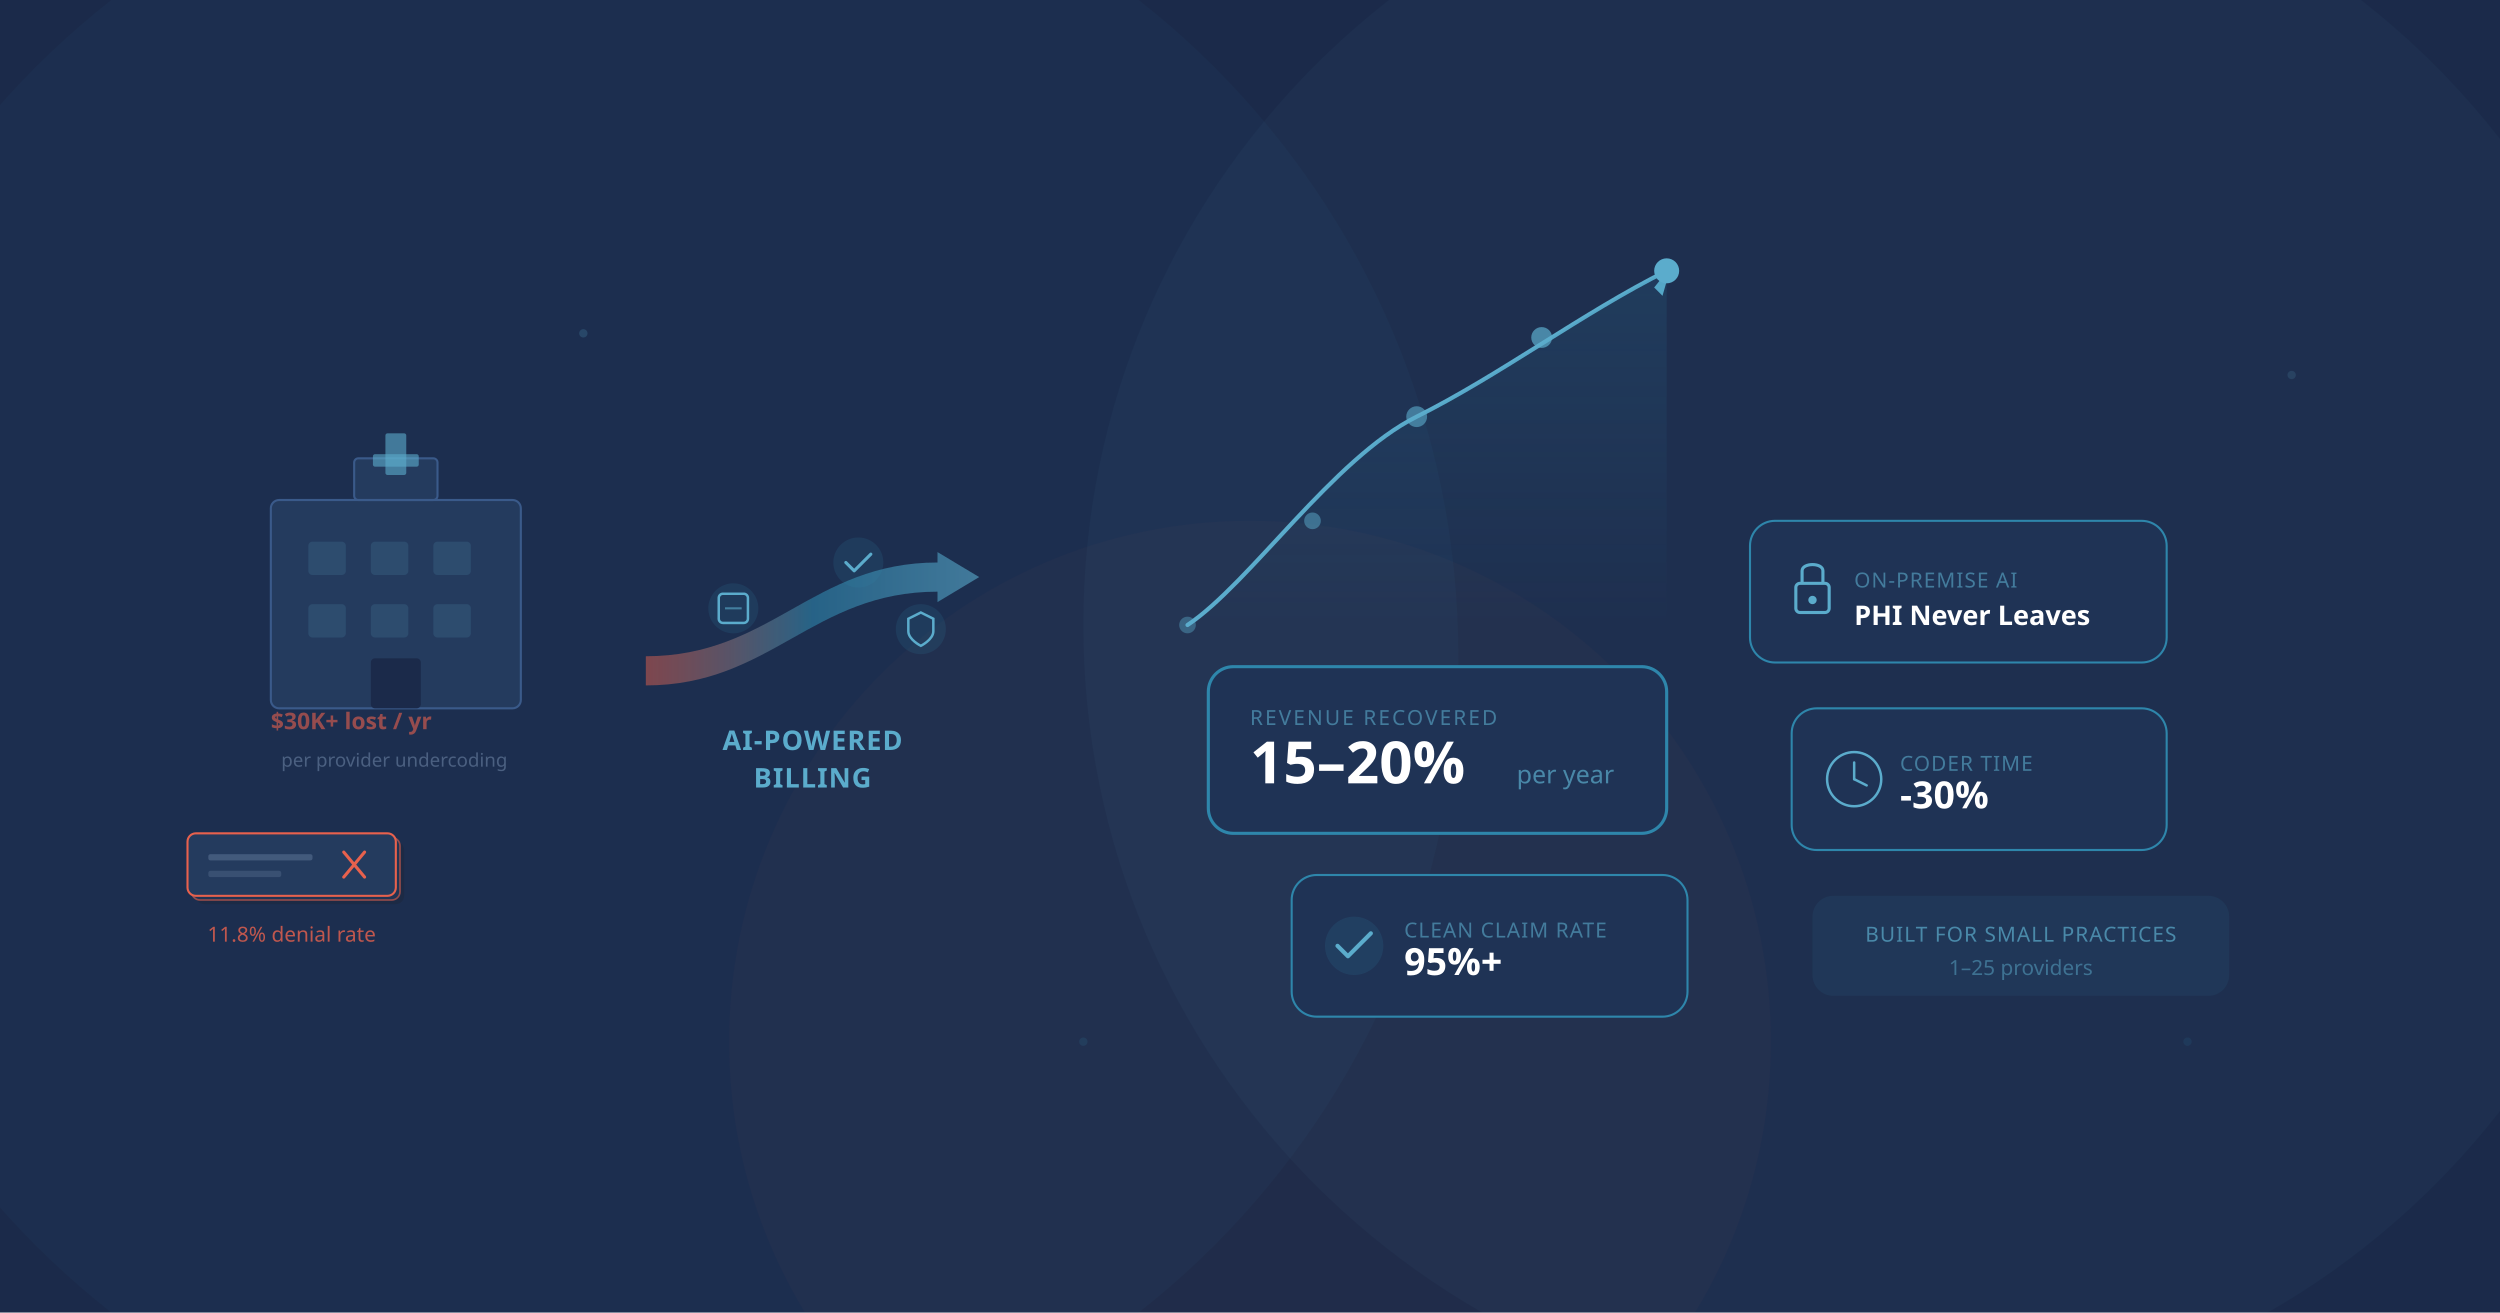
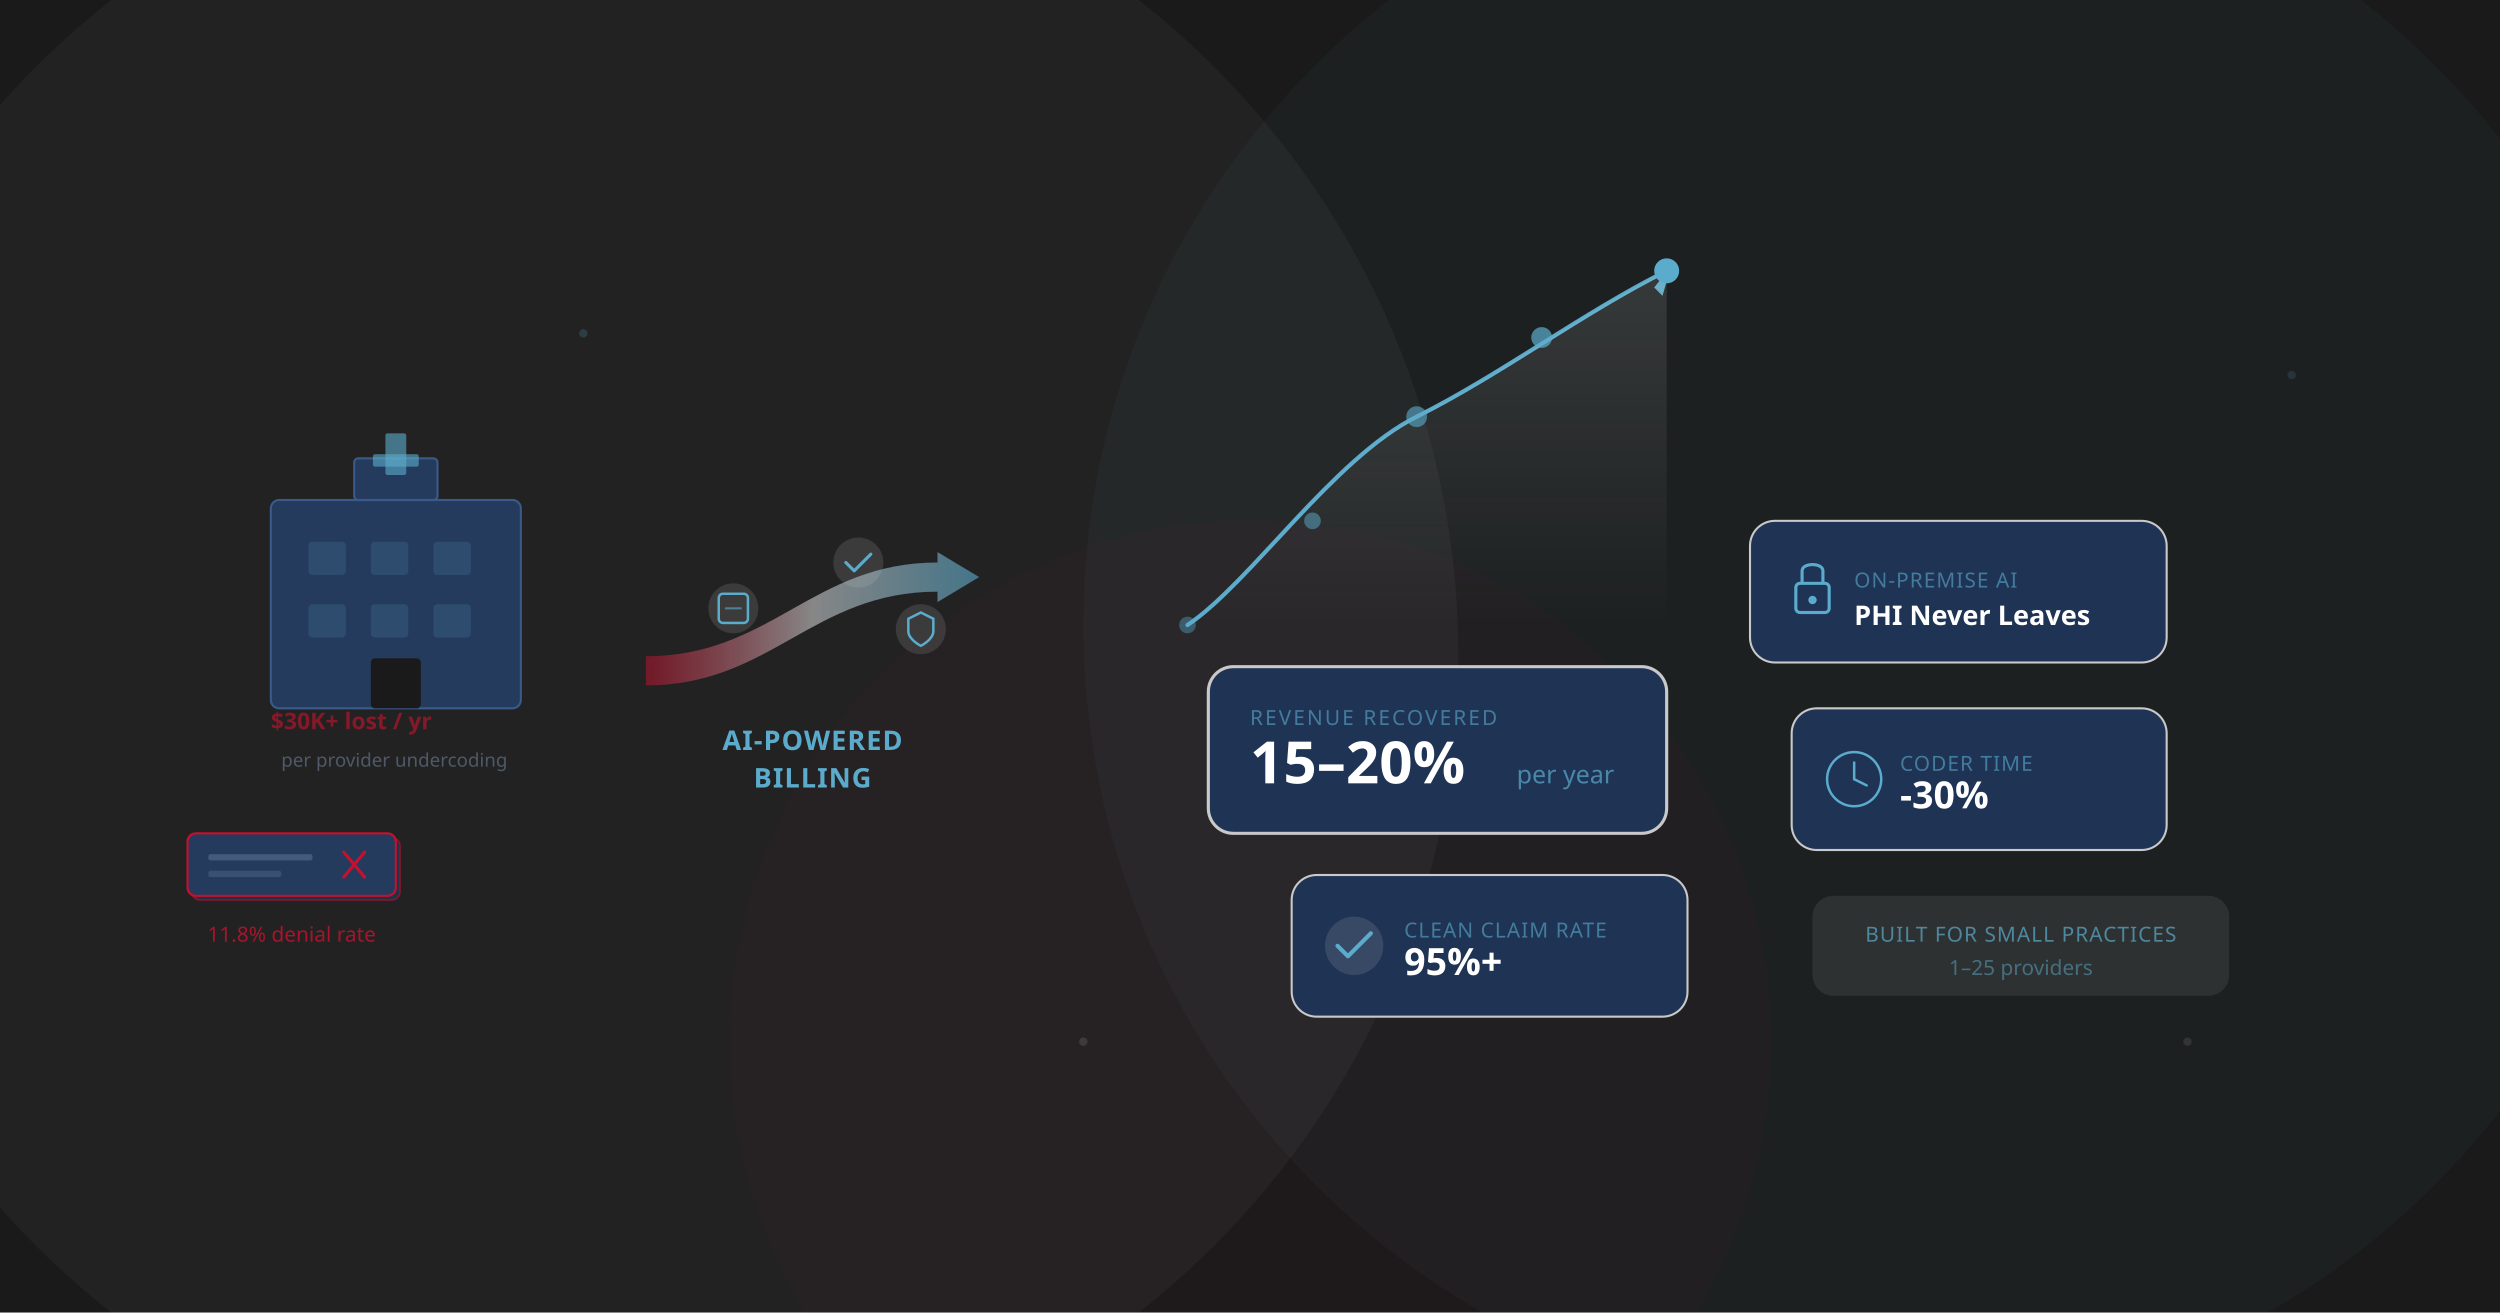
<svg xmlns="http://www.w3.org/2000/svg" width="1200" height="630" viewBox="0 0 1200 630" fill="none">
-   <rect width="1200" height="630" fill="#1B2A4A" />
-   <circle cx="300" cy="315" r="400" fill="#2E86AB" opacity="0.05" />
+   <rect width="1200" height="630" fill="#1A1A1A" />
+   <circle cx="300" cy="315" r="400" fill="#C9C9C9" opacity="0.05" />
  <circle cx="900" cy="300" r="380" fill="#5BACCC" opacity="0.04" />
-   <circle cx="600" cy="500" r="250" fill="#E8614D" opacity="0.03" />
+   <circle cx="600" cy="500" r="250" fill="#C8102E" opacity="0.03" />
  <g transform="translate(100, 180)">
    <rect x="30" y="60" width="120" height="100" rx="4" fill="#243B5E" stroke="#3A5A8A" stroke-width="1" />
    <rect x="70" y="40" width="40" height="20" rx="2" fill="#243B5E" stroke="#3A5A8A" stroke-width="1" />
    <rect x="85" y="28" width="10" height="20" rx="1" fill="#5BACCC" opacity="0.6" />
    <rect x="79" y="38" width="22" height="6" rx="1" fill="#5BACCC" opacity="0.6" />
    <rect x="48" y="80" width="18" height="16" rx="2" fill="#5BACCC" opacity="0.15" />
    <rect x="78" y="80" width="18" height="16" rx="2" fill="#5BACCC" opacity="0.15" />
    <rect x="108" y="80" width="18" height="16" rx="2" fill="#5BACCC" opacity="0.15" />
    <rect x="48" y="110" width="18" height="16" rx="2" fill="#5BACCC" opacity="0.15" />
    <rect x="78" y="110" width="18" height="16" rx="2" fill="#5BACCC" opacity="0.15" />
    <rect x="108" y="110" width="18" height="16" rx="2" fill="#5BACCC" opacity="0.15" />
-     <rect x="78" y="136" width="24" height="24" rx="2" fill="#1B2A4A" />
+     <rect x="78" y="136" width="24" height="24" rx="2" fill="#1A1A1A" />
  </g>
  <g transform="translate(130, 350)" opacity="0.6">
-     <text x="0" y="0" font-family="system-ui, sans-serif" font-size="11" fill="#E8614D" font-weight="600">$30K+ lost / yr</text>
+     <text x="0" y="0" font-family="system-ui, sans-serif" font-size="11" fill="#C8102E" font-weight="600">$30K+ lost / yr</text>
    <text x="5" y="18" font-family="system-ui, sans-serif" font-size="9" fill="#8BA4C4" opacity="0.7">per provider undercoding</text>
  </g>
  <g transform="translate(90, 400)">
    <rect x="4" y="4" width="100" height="30" rx="4" fill="#1B2030" opacity="0.3" />
-     <rect x="2" y="2" width="100" height="30" rx="4" fill="#243B5E" stroke="#E8614D" stroke-width="0.8" opacity="0.6" />
-     <rect x="0" y="0" width="100" height="30" rx="4" fill="#243B5E" stroke="#E8614D" stroke-width="1" />
-     <line x1="75" y1="9" x2="85" y2="21" stroke="#E8614D" stroke-width="1.5" stroke-linecap="round" />
-     <line x1="85" y1="9" x2="75" y2="21" stroke="#E8614D" stroke-width="1.5" stroke-linecap="round" />
+     <rect x="2" y="2" width="100" height="30" rx="4" fill="#243B5E" stroke="#C8102E" stroke-width="0.8" opacity="0.6" />
+     <rect x="0" y="0" width="100" height="30" rx="4" fill="#243B5E" stroke="#C8102E" stroke-width="1" />
+     <line x1="75" y1="9" x2="85" y2="21" stroke="#C8102E" stroke-width="1.5" stroke-linecap="round" />
+     <line x1="85" y1="9" x2="75" y2="21" stroke="#C8102E" stroke-width="1.5" stroke-linecap="round" />
    <rect x="10" y="10" width="50" height="3" rx="1" fill="#8BA4C4" opacity="0.3" />
    <rect x="10" y="18" width="35" height="3" rx="1" fill="#8BA4C4" opacity="0.2" />
-     <text x="50" y="52" font-family="system-ui, sans-serif" font-size="10" fill="#E8614D" opacity="0.8" text-anchor="middle" font-weight="500">11.8% denial rate</text>
+     <text x="50" y="52" font-family="system-ui, sans-serif" font-size="10" fill="#C8102E" opacity="0.8" text-anchor="middle" font-weight="500">11.8% denial rate</text>
  </g>
  <g transform="translate(310, 230)">
    <path d="M0 85 C60 85, 80 40, 140 40 L140 35 L160 47 L140 59 L140 54 C80 54, 60 99, 0 99 Z" fill="url(#arrowGrad)" opacity="0.6" />
    <text x="80" y="130" font-family="system-ui, sans-serif" font-size="13" fill="#5BACCC" text-anchor="middle" font-weight="600" letter-spacing="0.5">AI-POWERED</text>
    <text x="80" y="148" font-family="system-ui, sans-serif" font-size="13" fill="#5BACCC" text-anchor="middle" font-weight="600" letter-spacing="0.5">BILLING</text>
  </g>
  <g transform="translate(340, 280)">
-     <circle cx="12" cy="12" r="12" fill="#2E86AB" opacity="0.15" />
+     <circle cx="12" cy="12" r="12" fill="#C9C9C9" opacity="0.15" />
    <rect x="5" y="5" width="14" height="14" rx="2" fill="none" stroke="#5BACCC" stroke-width="1.2" />
    <line x1="8" y1="12" x2="16" y2="12" stroke="#5BACCC" stroke-width="1" opacity="0.6" />
  </g>
  <g transform="translate(400, 258)">
-     <circle cx="12" cy="12" r="12" fill="#2E86AB" opacity="0.15" />
+     <circle cx="12" cy="12" r="12" fill="#C9C9C9" opacity="0.15" />
    <path d="M6 12 L10 16 L18 8" stroke="#5BACCC" stroke-width="1.5" fill="none" stroke-linecap="round" stroke-linejoin="round" />
  </g>
  <g transform="translate(430, 290)">
-     <circle cx="12" cy="12" r="12" fill="#2E86AB" opacity="0.15" />
+     <circle cx="12" cy="12" r="12" fill="#C9C9C9" opacity="0.15" />
    <path d="M12 4 L18 7 L18 13 C18 17 12 20 12 20 C12 20 6 17 6 13 L6 7 Z" fill="none" stroke="#5BACCC" stroke-width="1.2" />
  </g>
  <g transform="translate(540, 120)">
    <path d="M30 180 C60 160, 100 100, 140 80 C180 60, 220 30, 260 10" stroke="#5BACCC" stroke-width="2" fill="none" stroke-linecap="round" />
    <path d="M254 18 L262 8 L258 22" fill="#5BACCC" />
    <path d="M30 180 C60 160, 100 100, 140 80 C180 60, 220 30, 260 10 L260 180 Z" fill="url(#chartGrad)" opacity="0.15" />
    <circle cx="30" cy="180" r="4" fill="#5BACCC" opacity="0.4" />
    <circle cx="90" cy="130" r="4" fill="#5BACCC" opacity="0.5" />
    <circle cx="140" cy="80" r="5" fill="#5BACCC" opacity="0.6" />
    <circle cx="200" cy="42" r="5" fill="#5BACCC" opacity="0.7" />
    <circle cx="260" cy="10" r="6" fill="#5BACCC" />
  </g>
  <g transform="translate(580, 320)">
-     <rect x="0" y="0" width="220" height="80" rx="12" fill="#1F3355" stroke="#2E86AB" stroke-width="1.5" />
+     <rect x="0" y="0" width="220" height="80" rx="12" fill="#1F3355" stroke="#C9C9C9" stroke-width="1.5" />
    <text x="20" y="28" font-family="system-ui, sans-serif" font-size="10" fill="#5BACCC" opacity="0.6" letter-spacing="1" font-weight="500">REVENUE RECOVERED</text>
    <text x="20" y="56" font-family="system-ui, sans-serif" font-size="28" font-weight="700" fill="white">15–20%</text>
    <text x="148" y="56" font-family="system-ui, sans-serif" font-size="12" fill="#5BACCC" opacity="0.7">per year</text>
  </g>
  <g transform="translate(620, 420)">
-     <rect x="0" y="0" width="190" height="68" rx="12" fill="#1F3355" stroke="#2E86AB" stroke-width="1" />
-     <circle cx="30" cy="34" r="14" fill="#2E86AB" opacity="0.15" />
+     <rect x="0" y="0" width="190" height="68" rx="12" fill="#1F3355" stroke="#C9C9C9" stroke-width="1" />
+     <circle cx="30" cy="34" r="14" fill="#C9C9C9" opacity="0.15" />
    <path d="M22 34 L27 39 L38 28" stroke="#5BACCC" stroke-width="2" fill="none" stroke-linecap="round" stroke-linejoin="round" />
    <text x="54" y="30" font-family="system-ui, sans-serif" font-size="10" fill="#5BACCC" opacity="0.6" letter-spacing="0.5">CLEAN CLAIM RATE</text>
    <text x="54" y="48" font-family="system-ui, sans-serif" font-size="18" font-weight="700" fill="white">95%+</text>
  </g>
  <g transform="translate(840, 250)">
-     <rect x="0" y="0" width="200" height="68" rx="12" fill="#1F3355" stroke="#2E86AB" stroke-width="1" />
+     <rect x="0" y="0" width="200" height="68" rx="12" fill="#1F3355" stroke="#C9C9C9" stroke-width="1" />
    <rect x="22" y="30" width="16" height="14" rx="2" fill="none" stroke="#5BACCC" stroke-width="1.5" />
    <path d="M25 30 L25 24 C25 20 35 20 35 24 L35 30" fill="none" stroke="#5BACCC" stroke-width="1.5" />
    <circle cx="30" cy="38" r="2" fill="#5BACCC" />
    <text x="50" y="32" font-family="system-ui, sans-serif" font-size="10" fill="#5BACCC" opacity="0.6" letter-spacing="0.5">ON-PREMISE AI</text>
    <text x="50" y="50" font-family="system-ui, sans-serif" font-size="13" font-weight="600" fill="white">PHI Never Leaves</text>
  </g>
  <g transform="translate(860, 340)">
-     <rect x="0" y="0" width="180" height="68" rx="12" fill="#1F3355" stroke="#2E86AB" stroke-width="1" />
+     <rect x="0" y="0" width="180" height="68" rx="12" fill="#1F3355" stroke="#C9C9C9" stroke-width="1" />
    <circle cx="30" cy="34" r="13" fill="none" stroke="#5BACCC" stroke-width="1.2" />
    <line x1="30" y1="34" x2="30" y2="26" stroke="#5BACCC" stroke-width="1.2" stroke-linecap="round" />
    <line x1="30" y1="34" x2="36" y2="37" stroke="#5BACCC" stroke-width="1.2" stroke-linecap="round" />
    <text x="52" y="30" font-family="system-ui, sans-serif" font-size="10" fill="#5BACCC" opacity="0.6" letter-spacing="0.5">CODER TIME</text>
    <text x="52" y="48" font-family="system-ui, sans-serif" font-size="18" font-weight="700" fill="white">-30%</text>
  </g>
  <g transform="translate(870, 430)">
-     <rect x="0" y="0" width="200" height="48" rx="10" fill="#2E86AB" opacity="0.1" />
+     <rect x="0" y="0" width="200" height="48" rx="10" fill="#C9C9C9" opacity="0.1" />
    <text x="100" y="22" font-family="system-ui, sans-serif" font-size="10" fill="#5BACCC" opacity="0.7" text-anchor="middle" letter-spacing="0.5">BUILT FOR SMALL PRACTICES</text>
    <text x="100" y="38" font-family="system-ui, sans-serif" font-size="10" fill="#5BACCC" opacity="0.5" text-anchor="middle">1–25 providers</text>
  </g>
  <circle cx="280" cy="160" r="2" fill="#5BACCC" opacity="0.2" />
-   <circle cx="520" cy="500" r="2" fill="#2E86AB" opacity="0.15" />
+   <circle cx="520" cy="500" r="2" fill="#C9C9C9" opacity="0.15" />
  <circle cx="1100" cy="180" r="2" fill="#5BACCC" opacity="0.15" />
-   <circle cx="1050" cy="500" r="2" fill="#2E86AB" opacity="0.12" />
+   <circle cx="1050" cy="500" r="2" fill="#C9C9C9" opacity="0.12" />
  <defs>
    <linearGradient id="arrowGrad" x1="0" y1="0" x2="1" y2="0">
-       <stop offset="0%" stop-color="#E8614D" stop-opacity="0.8" />
-       <stop offset="50%" stop-color="#2E86AB" />
+       <stop offset="0%" stop-color="#C8102E" stop-opacity="0.8" />
+       <stop offset="50%" stop-color="#C9C9C9" />
      <stop offset="100%" stop-color="#5BACCC" />
    </linearGradient>
    <linearGradient id="chartGrad" x1="0.5" y1="1" x2="0.5" y2="0">
-       <stop offset="0%" stop-color="#2E86AB" stop-opacity="0" />
-       <stop offset="100%" stop-color="#2E86AB" stop-opacity="1" />
+       <stop offset="0%" stop-color="#C9C9C9" stop-opacity="0" />
+       <stop offset="100%" stop-color="#C9C9C9" stop-opacity="1" />
    </linearGradient>
  </defs>
</svg>
